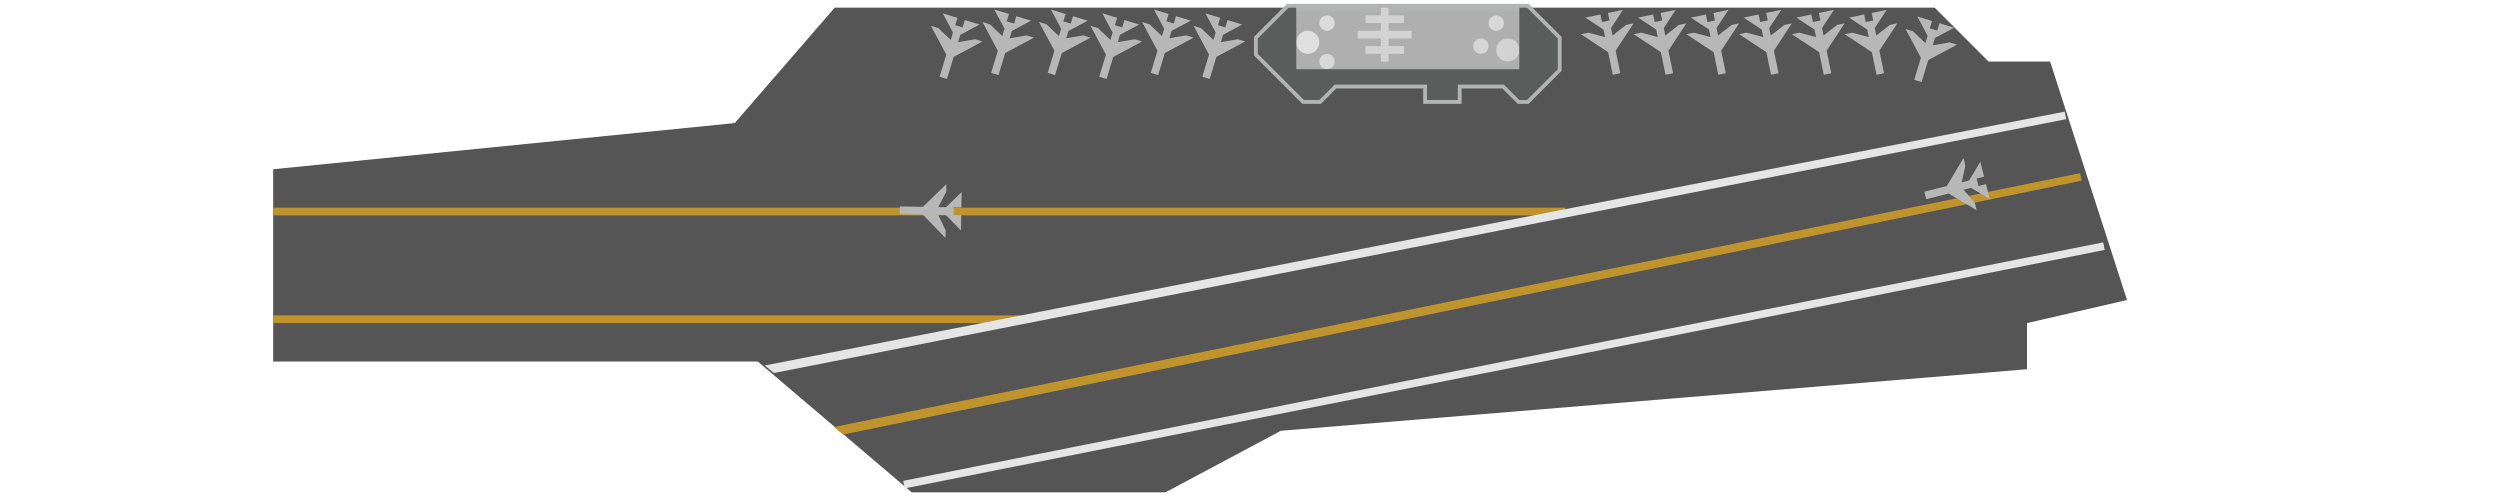
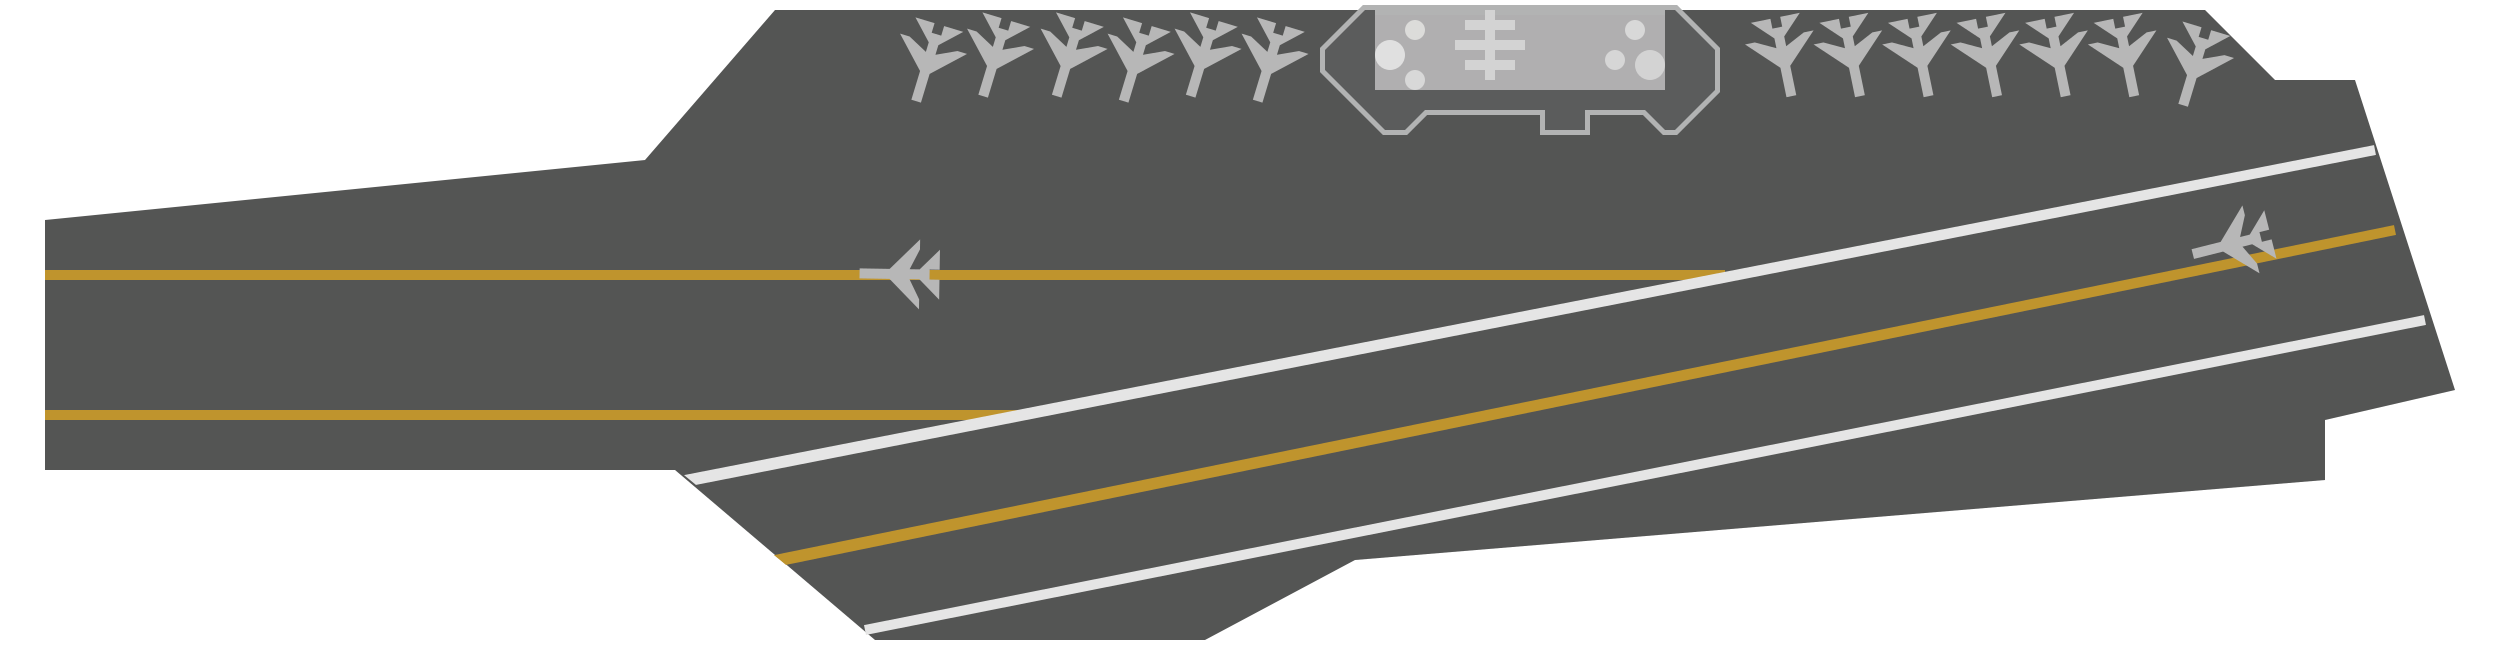
- <svg xmlns="http://www.w3.org/2000/svg" version="1.1" id="Layer_1" x="0px" y="0px" width="325px" height="65px" viewBox="0 0 325 65" enable-background="new 0 0 325 65" xml:space="preserve">
-   <path fill-rule="evenodd" clip-rule="evenodd" fill="#545554" d="M108.513,1h143l7,7h8l10,31l-13,3v6l-97,8l-15,8h-33l-20-17h-63V22  l60-6L108.513,1z" />
-   <path fill-rule="evenodd" clip-rule="evenodd" fill="#B0AFB0" stroke="#B2B3B3" stroke-miterlimit="10" d="M198.513,1l4,4v4l-4,4h-1  l-2-2h-6v2h-4v-2h-12l-2,2h-2l-6-6V5l4-4H198.513z" />
-   <path fill-rule="evenodd" clip-rule="evenodd" fill="#BF942D" d="M109.612,56.489l-1.199-0.979l162-33l0.199,0.979L109.612,56.489z" />
-   <path fill-rule="evenodd" clip-rule="evenodd" fill="#BF942D" d="M35.513,42v-1h98v1H35.513z" />
-   <path fill-rule="evenodd" clip-rule="evenodd" fill="#BF942D" d="M35.513,28v-1h168v1H35.513z" />
-   <path fill-rule="evenodd" clip-rule="evenodd" fill="#E5E5E5" d="M117.61,63.49l-0.195-0.98l156-31l0.195,0.98L117.61,63.49z" />
-   <path fill-rule="evenodd" clip-rule="evenodd" fill="#E5E5E5" d="M100.608,48.49l-1.19-0.98l169-33l0.19,0.98L100.608,48.49z" />
-   <path fill-rule="evenodd" clip-rule="evenodd" fill="#D8D8D8" d="M194.513,2c0.552,0,1,0.448,1,1s-0.448,1-1,1s-1-0.448-1-1  S193.961,2,194.513,2z" />
-   <path fill-rule="evenodd" clip-rule="evenodd" fill="#D3D3D3" d="M196.013,5c0.828,0,1.5,0.672,1.5,1.5s-0.672,1.5-1.5,1.5  s-1.5-0.672-1.5-1.5S195.185,5,196.013,5z" />
-   <path fill-rule="evenodd" clip-rule="evenodd" fill="#D6D6D6" d="M192.513,5c0.552,0,1,0.448,1,1s-0.448,1-1,1s-1-0.448-1-1  S191.961,5,192.513,5z" />
-   <path fill-rule="evenodd" clip-rule="evenodd" fill="#DCDCDA" d="M172.513,2c0.552,0,1,0.448,1,1s-0.448,1-1,1s-1-0.448-1-1  S171.961,2,172.513,2z" />
-   <path fill-rule="evenodd" clip-rule="evenodd" fill="#D8D8D8" d="M172.513,7c0.552,0,1,0.448,1,1s-0.448,1-1,1s-1-0.448-1-1  S171.961,7,172.513,7z" />
-   <path fill-rule="evenodd" clip-rule="evenodd" fill="#E0E0E0" d="M170.013,4c0.828,0,1.5,0.672,1.5,1.5s-0.672,1.5-1.5,1.5  s-1.5-0.672-1.5-1.5S169.185,4,170.013,4z" />
-   <path fill-rule="evenodd" clip-rule="evenodd" fill="#5B5C5C" d="M168.513,1h-1l-4,4v2l6,6h2l2-2h12v2h4v-2h6l2,2h1l4-4V5l-4-4h-1v8  h-29V1z" />
-   <path fill-rule="evenodd" clip-rule="evenodd" fill="#D3D3D3" d="M179.513,1v1h-2v1h2v1h-3v1h3v1h-2v1h2v1h1V7h2V6h-2V5h3V4h-3V3h2  V2h-2V1H179.513z" />
-   <path fill-rule="evenodd" clip-rule="evenodd" fill="#B7B7B7" d="M205.515,4.446l3.542,2.335l0.604,2.938l0.979-0.201l-0.604-2.938  l2.336-3.542l-0.98,0.201l-1.758,1.382l-0.201-0.979l1.558-2.362l-1.96,0.402l0.201,0.98l-0.979,0.201l-0.2-0.98l-1.96,0.403  l2.361,1.557l0.202,0.979l-2.161-0.577L205.515,4.446z" />
-   <path fill-rule="evenodd" clip-rule="evenodd" fill="#B7B7B7" d="M212.372,4.446l3.542,2.335l0.604,2.938l0.979-0.201l-0.604-2.938  l2.335-3.542l-0.979,0.201l-1.758,1.382l-0.201-0.979l1.557-2.362l-1.959,0.402l0.201,0.98l-0.979,0.201l-0.201-0.98l-1.96,0.403  l2.362,1.557l0.201,0.979l-2.161-0.577L212.372,4.446z" />
-   <path fill-rule="evenodd" clip-rule="evenodd" fill="#B7B7B7" d="M219.229,4.446l3.542,2.335l0.604,2.938l0.98-0.201l-0.604-2.938  l2.335-3.542l-0.979,0.201l-1.759,1.382l-0.2-0.979l1.556-2.362l-1.959,0.402l0.202,0.98l-0.98,0.201l-0.201-0.98l-1.959,0.403  l2.361,1.557l0.202,0.979l-2.161-0.577L219.229,4.446z" />
-   <path fill-rule="evenodd" clip-rule="evenodd" fill="#B7B7B7" d="M226.086,4.446l3.542,2.335l0.604,2.938l0.979-0.201l-0.604-2.938  l2.335-3.542l-0.979,0.201l-1.758,1.382l-0.201-0.979l1.557-2.362l-1.959,0.402l0.201,0.98l-0.979,0.201l-0.201-0.98l-1.959,0.403  l2.361,1.557l0.201,0.979l-2.161-0.577L226.086,4.446z" />
-   <path fill-rule="evenodd" clip-rule="evenodd" fill="#B7B7B7" d="M232.942,4.446l3.543,2.335l0.604,2.938l0.979-0.201l-0.604-2.938  l2.335-3.542l-0.979,0.201l-1.758,1.382l-0.201-0.979l1.557-2.362l-1.959,0.402l0.202,0.98l-0.979,0.201l-0.201-0.98l-1.96,0.403  l2.362,1.557l0.2,0.979l-2.16-0.577L232.942,4.446z" />
-   <path fill-rule="evenodd" clip-rule="evenodd" fill="#B7B7B7" d="M239.799,4.446l3.543,2.335l0.604,2.938l0.979-0.201l-0.604-2.938  l2.335-3.542l-0.979,0.201l-1.758,1.382l-0.201-0.979l1.557-2.362l-1.959,0.402l0.201,0.98l-0.979,0.201l-0.201-0.98l-1.96,0.403  l2.362,1.557l0.201,0.979l-2.161-0.577L239.799,4.446z" />
-   <path fill-rule="evenodd" clip-rule="evenodd" fill="#B7B7B7" d="M247.718,3.772l2.001,3.741l-0.871,2.871l0.957,0.29l0.87-2.871  l3.742-2l-0.957-0.29l-2.204,0.376l0.29-0.956l2.494-1.334l-1.914-0.58l-0.29,0.957l-0.957-0.29l0.29-0.958l-1.914-0.58l1.334,2.495  l-0.29,0.956l-1.624-1.537L247.718,3.772z" />
-   <path fill-rule="evenodd" clip-rule="evenodd" fill="#B7B7B7" d="M155.17,3.361l2.001,3.742l-0.871,2.87l0.957,0.291l0.87-2.871  l3.742-2l-0.957-0.29l-2.204,0.376l0.29-0.957l2.495-1.334l-1.915-0.58l-0.29,0.957l-0.957-0.29l0.291-0.958l-1.915-0.58  l1.334,2.495l-0.29,0.957l-1.624-1.538L155.17,3.361z" />
-   <path fill-rule="evenodd" clip-rule="evenodd" fill="#B7B7B7" d="M148.472,2.86l2,3.741l-0.87,2.871l0.956,0.29l0.871-2.871l3.741-2  l-0.956-0.29l-2.205,0.376l0.29-0.957l2.495-1.334l-1.914-0.58l-0.291,0.957l-0.957-0.29l0.291-0.958l-1.914-0.58l1.334,2.495  l-0.29,0.957l-1.625-1.537L148.472,2.86z" />
-   <path fill-rule="evenodd" clip-rule="evenodd" fill="#B7B7B7" d="M141.772,3.361l2.001,3.742l-0.871,2.87l0.957,0.291l0.87-2.871  l3.742-2l-0.957-0.29l-2.204,0.376l0.29-0.957l2.494-1.334l-1.913-0.58l-0.291,0.957l-0.957-0.29l0.29-0.958l-1.914-0.58  l1.334,2.495l-0.29,0.957l-1.624-1.538L141.772,3.361z" />
-   <path fill-rule="evenodd" clip-rule="evenodd" fill="#B7B7B7" d="M135.073,2.861l2.002,3.742l-0.871,2.87l0.956,0.291l0.871-2.871  l3.741-2l-0.957-0.29l-2.204,0.376l0.291-0.957l2.494-1.334l-1.914-0.58l-0.29,0.957l-0.957-0.29l0.29-0.958l-1.915-0.58  l1.334,2.495l-0.289,0.957l-1.624-1.538L135.073,2.861z" />
-   <path fill-rule="evenodd" clip-rule="evenodd" fill="#B7B7B7" d="M127.718,2.861l2.001,3.742l-0.871,2.87l0.957,0.291l0.87-2.871  l3.741-2l-0.956-0.29l-2.204,0.376l0.29-0.957l2.494-1.334l-1.913-0.58l-0.291,0.957l-0.957-0.29l0.29-0.958l-1.914-0.58  l1.334,2.495l-0.29,0.957l-1.624-1.538L127.718,2.861z" />
-   <path fill-rule="evenodd" clip-rule="evenodd" fill="#B7B7B7" d="M121.019,3.361l2.001,3.742l-0.87,2.87l0.957,0.291l0.87-2.871  l3.741-2l-0.957-0.29l-2.204,0.376l0.29-0.957l2.495-1.334l-1.914-0.58l-0.291,0.957l-0.956-0.29l0.29-0.958l-1.914-0.58  l1.333,2.495l-0.289,0.957l-1.625-1.538L121.019,3.361z" />
-   <path fill-rule="evenodd" clip-rule="evenodd" fill="#B7B7B7" d="M123.028,23.938l-3.049,2.951l-3-0.051l-0.016,1l2.999,0.05  l2.949,3.049l0.017-0.999l-0.966-2.017l0.999,0.017l1.967,2.033l0.033-1.999l-1-0.018l0.017-1l1,0.018l0.033-2.001l-2.033,1.967  l-1-0.017l1.034-1.983L123.028,23.938z" />
-   <path fill-rule="evenodd" clip-rule="evenodd" fill="#B7B7B7" d="M255.255,20.544l-2.175,3.643l-2.909,0.733l0.244,0.97l2.909-0.733  l3.642,2.175l-0.244-0.969l-1.458-1.694l0.969-0.245l2.43,1.45l-0.489-1.938l-0.971,0.243l-0.244-0.969l0.97-0.244l-0.489-1.94  l-1.45,2.429l-0.97,0.245l0.48-2.185L255.255,20.544z" />
+ <svg xmlns="http://www.w3.org/2000/svg" version="1.1" id="Layer_1" x="0px" y="0px" width="250px" height="65px" viewBox="37.5 0 250 65" enable-background="new 37.5 0 250 65" xml:space="preserve">
+   <path fill="#545554" d="M115,1h143l7,7h8l10,31l-13,3v6l-97,8l-15,8h-33l-20-17H42V22l60-6L115,1z" />
+   <path fill="#B0AFB0" stroke="#B2B3B3" stroke-miterlimit="10" d="M205,1l4,4v4l-4,4h-1l-2-2h-6v2h-4v-2h-12l-2,2h-2l-6-6V5l4-4H205z  " />
+   <path fill="#BF942D" d="M116.098,56.489l-1.199-0.979l162-33l0.198,0.979L116.098,56.489z" />
+   <path fill="#BF942D" d="M42,42v-1h98v1H42z" />
+   <path fill="#BF942D" d="M42,28v-1h168v1H42z" />
+   <path fill="#E5E5E5" d="M124.096,63.49l-0.195-0.98l156-31l0.194,0.98L124.096,63.49z" />
+   <path fill="#E5E5E5" d="M107.094,48.49l-1.19-0.98l169-33l0.189,0.98L107.094,48.49z" />
+   <path fill="#D8D8D8" d="M201,2c0.551,0,1,0.448,1,1s-0.449,1-1,1c-0.553,0-1-0.448-1-1S200.447,2,201,2z" />
+   <path fill="#D3D3D3" d="M202.5,5c0.827,0,1.5,0.672,1.5,1.5S203.327,8,202.5,8c-0.828,0-1.5-0.672-1.5-1.5S201.672,5,202.5,5z" />
+   <path fill="#D6D6D6" d="M199,5c0.551,0,1,0.448,1,1s-0.449,1-1,1c-0.553,0-1-0.448-1-1S198.447,5,199,5z" />
+   <path fill="#DCDCDA" d="M179,2c0.551,0,1,0.448,1,1s-0.449,1-1,1c-0.553,0-1-0.448-1-1S178.447,2,179,2z" />
+   <path fill="#D8D8D8" d="M179,7c0.551,0,1,0.448,1,1s-0.449,1-1,1c-0.553,0-1-0.448-1-1S178.447,7,179,7z" />
+   <path fill="#E0E0E0" d="M176.5,4c0.827,0,1.5,0.672,1.5,1.5S177.327,7,176.5,7c-0.828,0-1.5-0.672-1.5-1.5S175.672,4,176.5,4z" />
+   <path fill="#5B5C5C" d="M175,1h-1l-4,4v2l6,6h2l2-2h12v2h4v-2h6l2,2h1l4-4V5l-4-4h-1v8h-29V1z" />
+   <path fill="#D3D3D3" d="M186,1v1h-2v1h2v1h-3v1h3v1h-2v1h2v1h1V7h2V6h-2V5h3V4h-3V3h2V2h-2V1H186z" />
+   <path fill="#B7B7B7" d="M212.002,4.446l3.541,2.335l0.604,2.938l0.979-0.201l-0.604-2.938l2.336-3.542l-0.979,0.201l-1.759,1.382  l-0.2-0.979l1.558-2.362l-1.96,0.402l0.201,0.98l-0.979,0.201l-0.2-0.98l-1.96,0.403l2.361,1.557l0.202,0.979l-2.161-0.577  L212.002,4.446z" />
+   <path fill="#B7B7B7" d="M218.858,4.446l3.542,2.335l0.604,2.938l0.979-0.201l-0.604-2.938l2.336-3.542l-0.979,0.201l-1.758,1.382  l-0.201-0.979l1.558-2.362l-1.959,0.402l0.2,0.98l-0.979,0.201l-0.2-0.98l-1.96,0.403l2.361,1.557l0.201,0.979l-2.16-0.577  L218.858,4.446z" />
+   <path fill="#B7B7B7" d="M225.715,4.446l3.543,2.335l0.604,2.938l0.98-0.201l-0.604-2.938l2.335-3.542l-0.979,0.201l-1.76,1.382  l-0.199-0.979l1.556-2.362l-1.959,0.402l0.202,0.98l-0.98,0.201l-0.201-0.98l-1.959,0.403l2.361,1.557l0.202,0.979l-2.161-0.577  L225.715,4.446z" />
+   <path fill="#B7B7B7" d="M232.572,4.446l3.542,2.335l0.604,2.938l0.979-0.201l-0.604-2.938l2.334-3.542l-0.979,0.201l-1.758,1.382  l-0.201-0.979l1.557-2.362l-1.959,0.402l0.201,0.98l-0.979,0.201l-0.201-0.98l-1.959,0.403l2.361,1.557l0.201,0.979l-2.162-0.577  L232.572,4.446z" />
+   <path fill="#B7B7B7" d="M239.428,4.446l3.543,2.335l0.604,2.938l0.979-0.201L243.95,6.58l2.335-3.542l-0.979,0.201l-1.758,1.382  l-0.201-0.979l1.557-2.362l-1.959,0.402l0.202,0.98l-0.979,0.201l-0.201-0.98l-1.959,0.403l2.361,1.557l0.2,0.979l-2.16-0.577  L239.428,4.446z" />
+   <path fill="#B7B7B7" d="M246.285,4.446l3.543,2.335l0.604,2.938l0.979-0.201l-0.604-2.938l2.336-3.542l-0.979,0.201l-1.758,1.382  l-0.201-0.979l1.558-2.362l-1.959,0.402l0.201,0.98l-0.979,0.201l-0.201-0.98l-1.96,0.403l2.361,1.557l0.201,0.979l-2.16-0.577  L246.285,4.446z" />
+   <path fill="#B7B7B7" d="M254.204,3.772l2.001,3.741l-0.871,2.871l0.957,0.29l0.87-2.871l3.742-2l-0.957-0.29l-2.204,0.376  l0.29-0.956l2.494-1.334l-1.914-0.58l-0.29,0.957l-0.957-0.29l0.29-0.958l-1.914-0.58l1.334,2.495l-0.29,0.956l-1.624-1.537  L254.204,3.772z" />
+   <path fill="#B7B7B7" d="M161.656,3.361l2.001,3.742l-0.871,2.87l0.957,0.291l0.87-2.871l3.742-2l-0.957-0.29l-2.204,0.376  l0.29-0.957l2.495-1.334l-1.915-0.58l-0.29,0.957l-0.957-0.29l0.291-0.958l-1.915-0.58l1.334,2.495l-0.29,0.957l-1.624-1.538  L161.656,3.361z" />
+   <path fill="#B7B7B7" d="M154.958,2.86l2,3.741l-0.87,2.871l0.956,0.29l0.871-2.871l3.741-2l-0.956-0.29l-2.205,0.376l0.29-0.957  l2.495-1.334l-1.914-0.58l-0.291,0.957l-0.957-0.29l0.291-0.958l-1.914-0.58l1.334,2.495l-0.29,0.957l-1.625-1.537L154.958,2.86z" />
+   <path fill="#B7B7B7" d="M148.258,3.361l2.001,3.742l-0.871,2.87l0.957,0.291l0.87-2.871l3.742-2L154,5.103l-2.204,0.376l0.29-0.957  l2.494-1.334l-1.913-0.58l-0.291,0.957l-0.957-0.29l0.29-0.958l-1.914-0.58l1.334,2.495l-0.29,0.957l-1.624-1.538L148.258,3.361z" />
+   <path fill="#B7B7B7" d="M141.56,2.861l2.002,3.742l-0.871,2.87l0.956,0.291l0.871-2.871l3.741-2l-0.957-0.29l-2.204,0.376  l0.291-0.957l2.494-1.334l-1.914-0.58l-0.29,0.957l-0.957-0.29l0.29-0.958l-1.915-0.58l1.334,2.495l-0.289,0.957l-1.624-1.538  L141.56,2.861z" />
+   <path fill="#B7B7B7" d="M134.204,2.861l2.001,3.742l-0.871,2.87l0.957,0.291l0.87-2.871l3.741-2l-0.956-0.29l-2.204,0.376  l0.29-0.957l2.494-1.334l-1.913-0.58l-0.291,0.957l-0.957-0.29l0.29-0.958l-1.914-0.58l1.334,2.495l-0.29,0.957l-1.624-1.538  L134.204,2.861z" />
+   <path fill="#B7B7B7" d="M127.505,3.361l2.001,3.742l-0.87,2.87l0.957,0.291l0.87-2.871l3.741-2l-0.957-0.29l-2.204,0.376l0.29-0.957  l2.495-1.334l-1.914-0.58l-0.291,0.957l-0.956-0.29l0.29-0.958l-1.914-0.58l1.333,2.495l-0.289,0.957l-1.625-1.538L127.505,3.361z" />
+   <path fill="#B7B7B7" d="M129.514,23.938l-3.049,2.951l-3-0.051l-0.016,1l2.999,0.051l2.949,3.049l0.017-1l-0.966-2.017l0.999,0.017  l1.967,2.033l0.033-1.998l-1-0.019l0.017-1l1,0.019l0.033-2.002l-2.033,1.967l-1-0.017l1.034-1.983L129.514,23.938z" />
+   <path fill="#B7B7B7" d="M261.741,20.544l-2.175,3.644l-2.909,0.732l0.244,0.971l2.909-0.733l3.642,2.175l-0.243-0.969l-1.459-1.694  l0.969-0.245l2.431,1.45l-0.489-1.938l-0.971,0.244l-0.244-0.97l0.971-0.244l-0.49-1.94l-1.449,2.43l-0.971,0.245l0.48-2.185  L261.741,20.544z" />
</svg>
